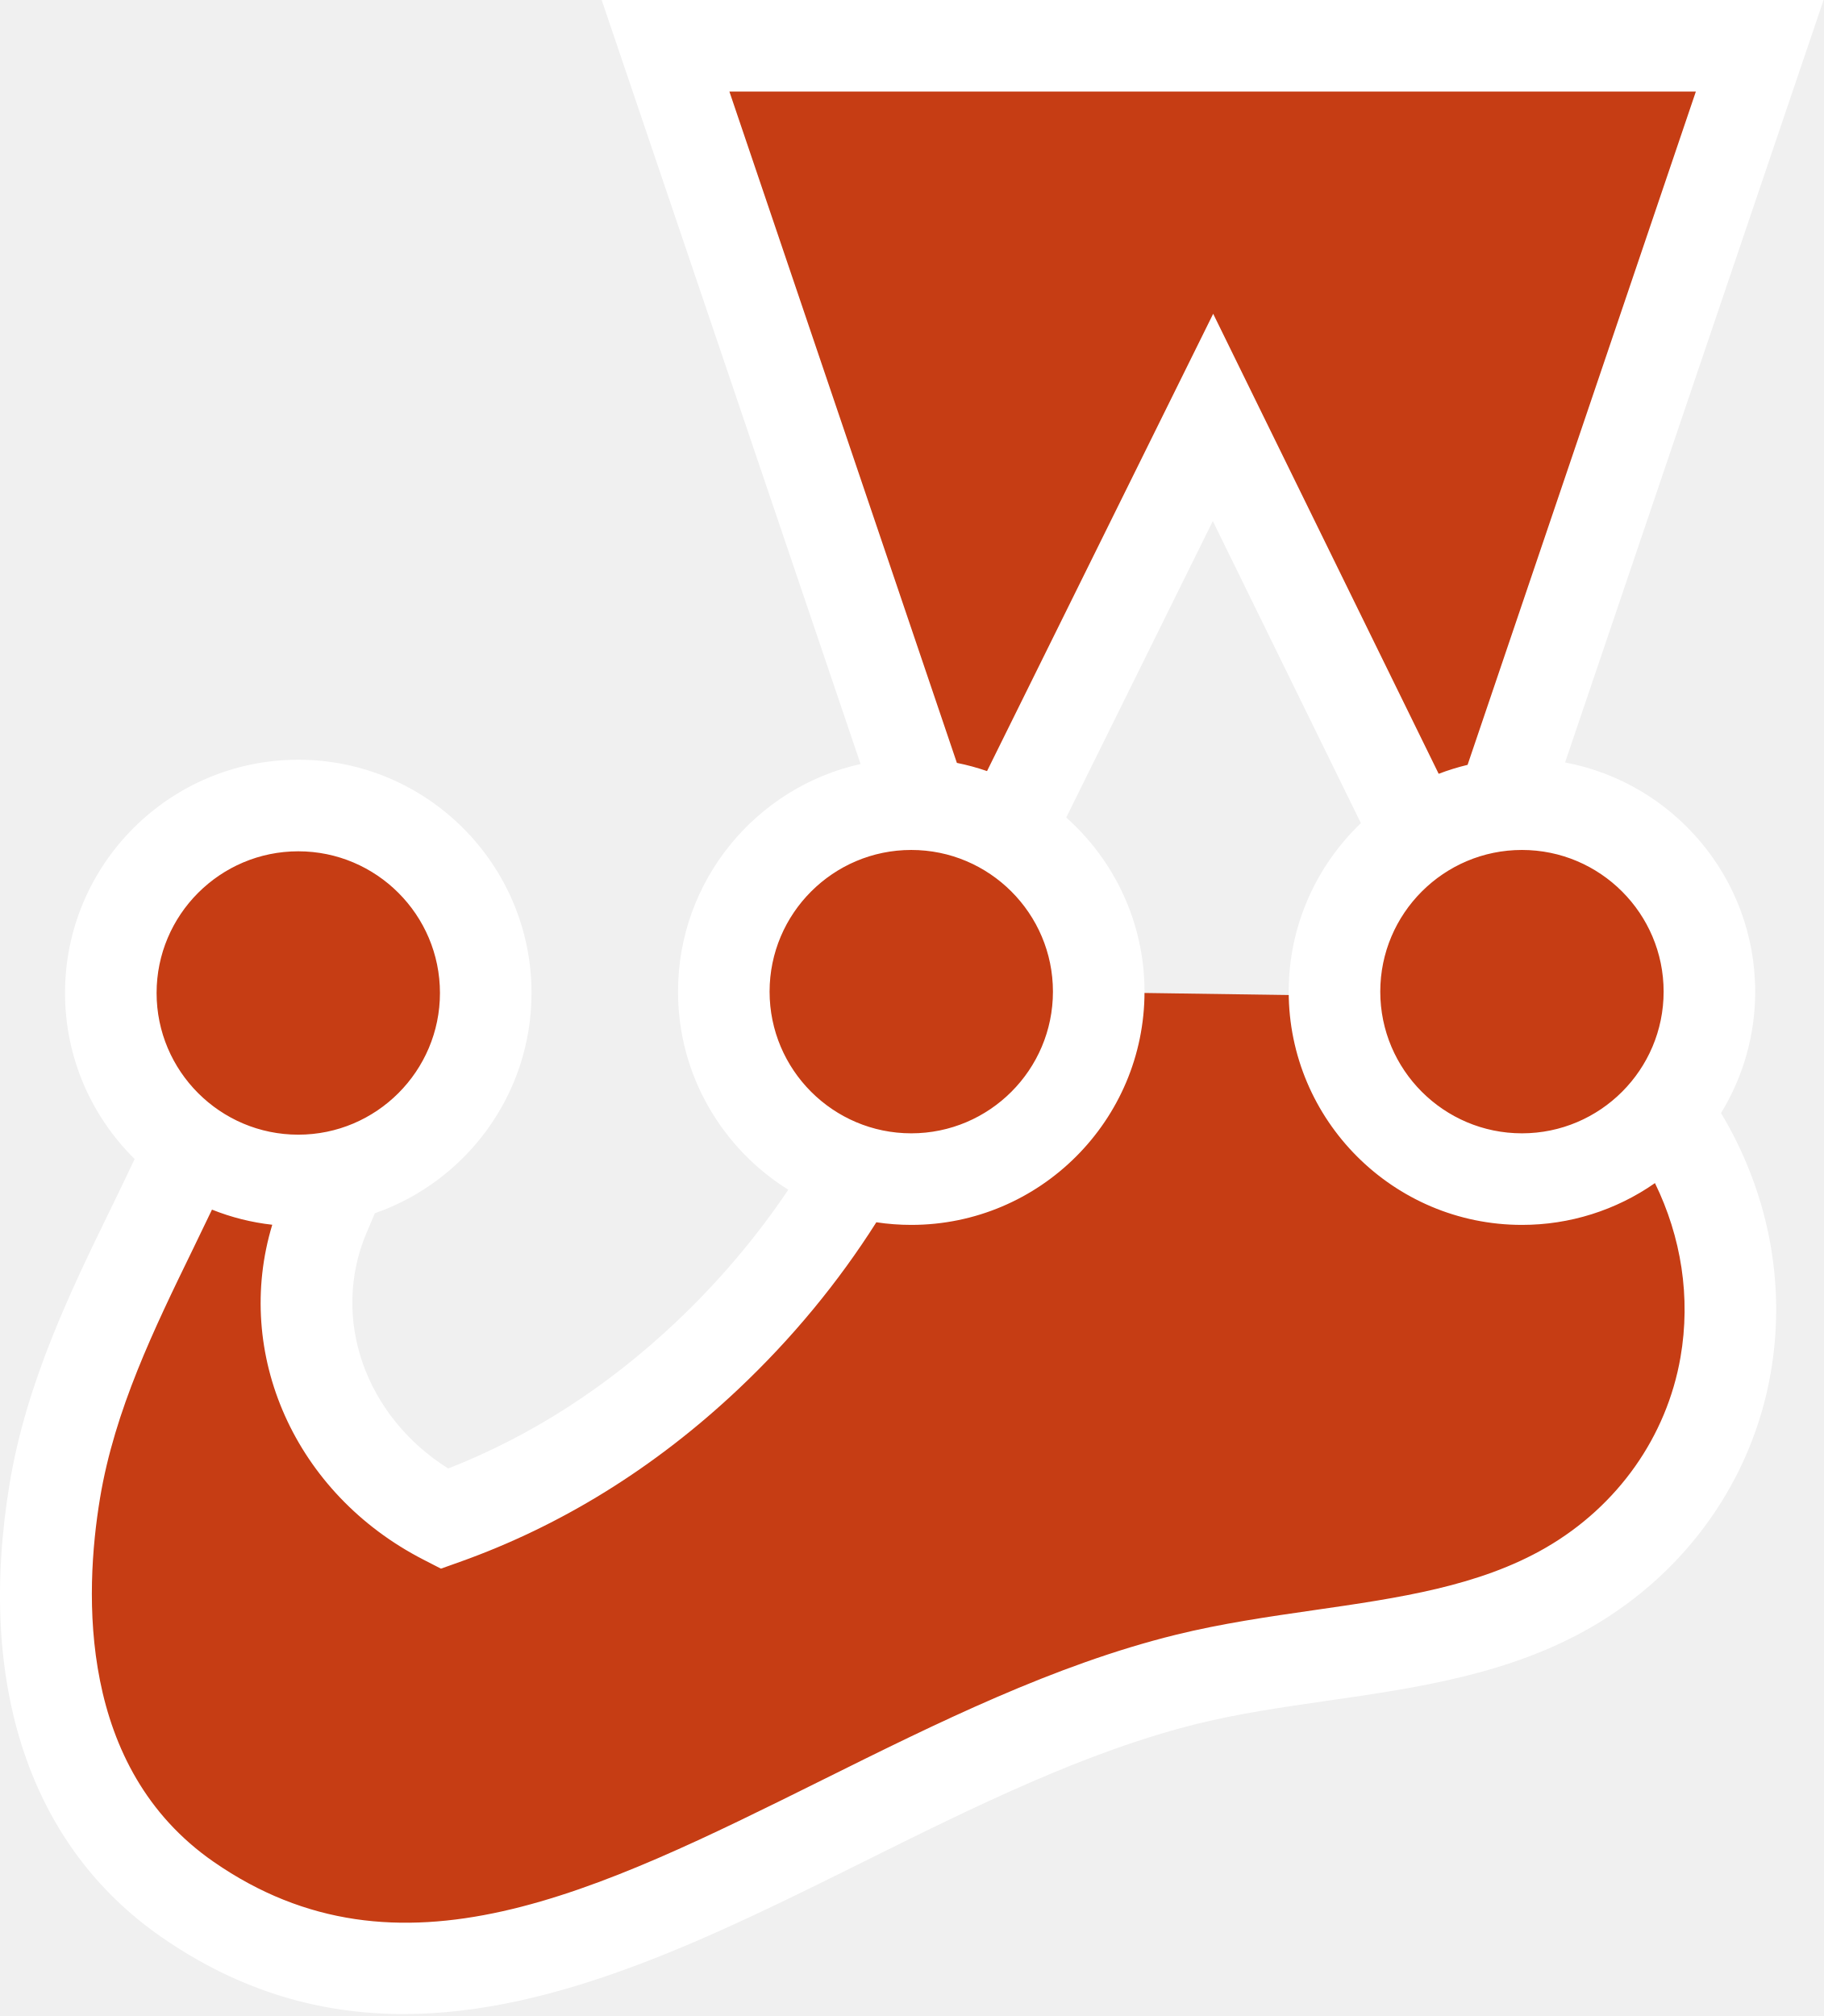
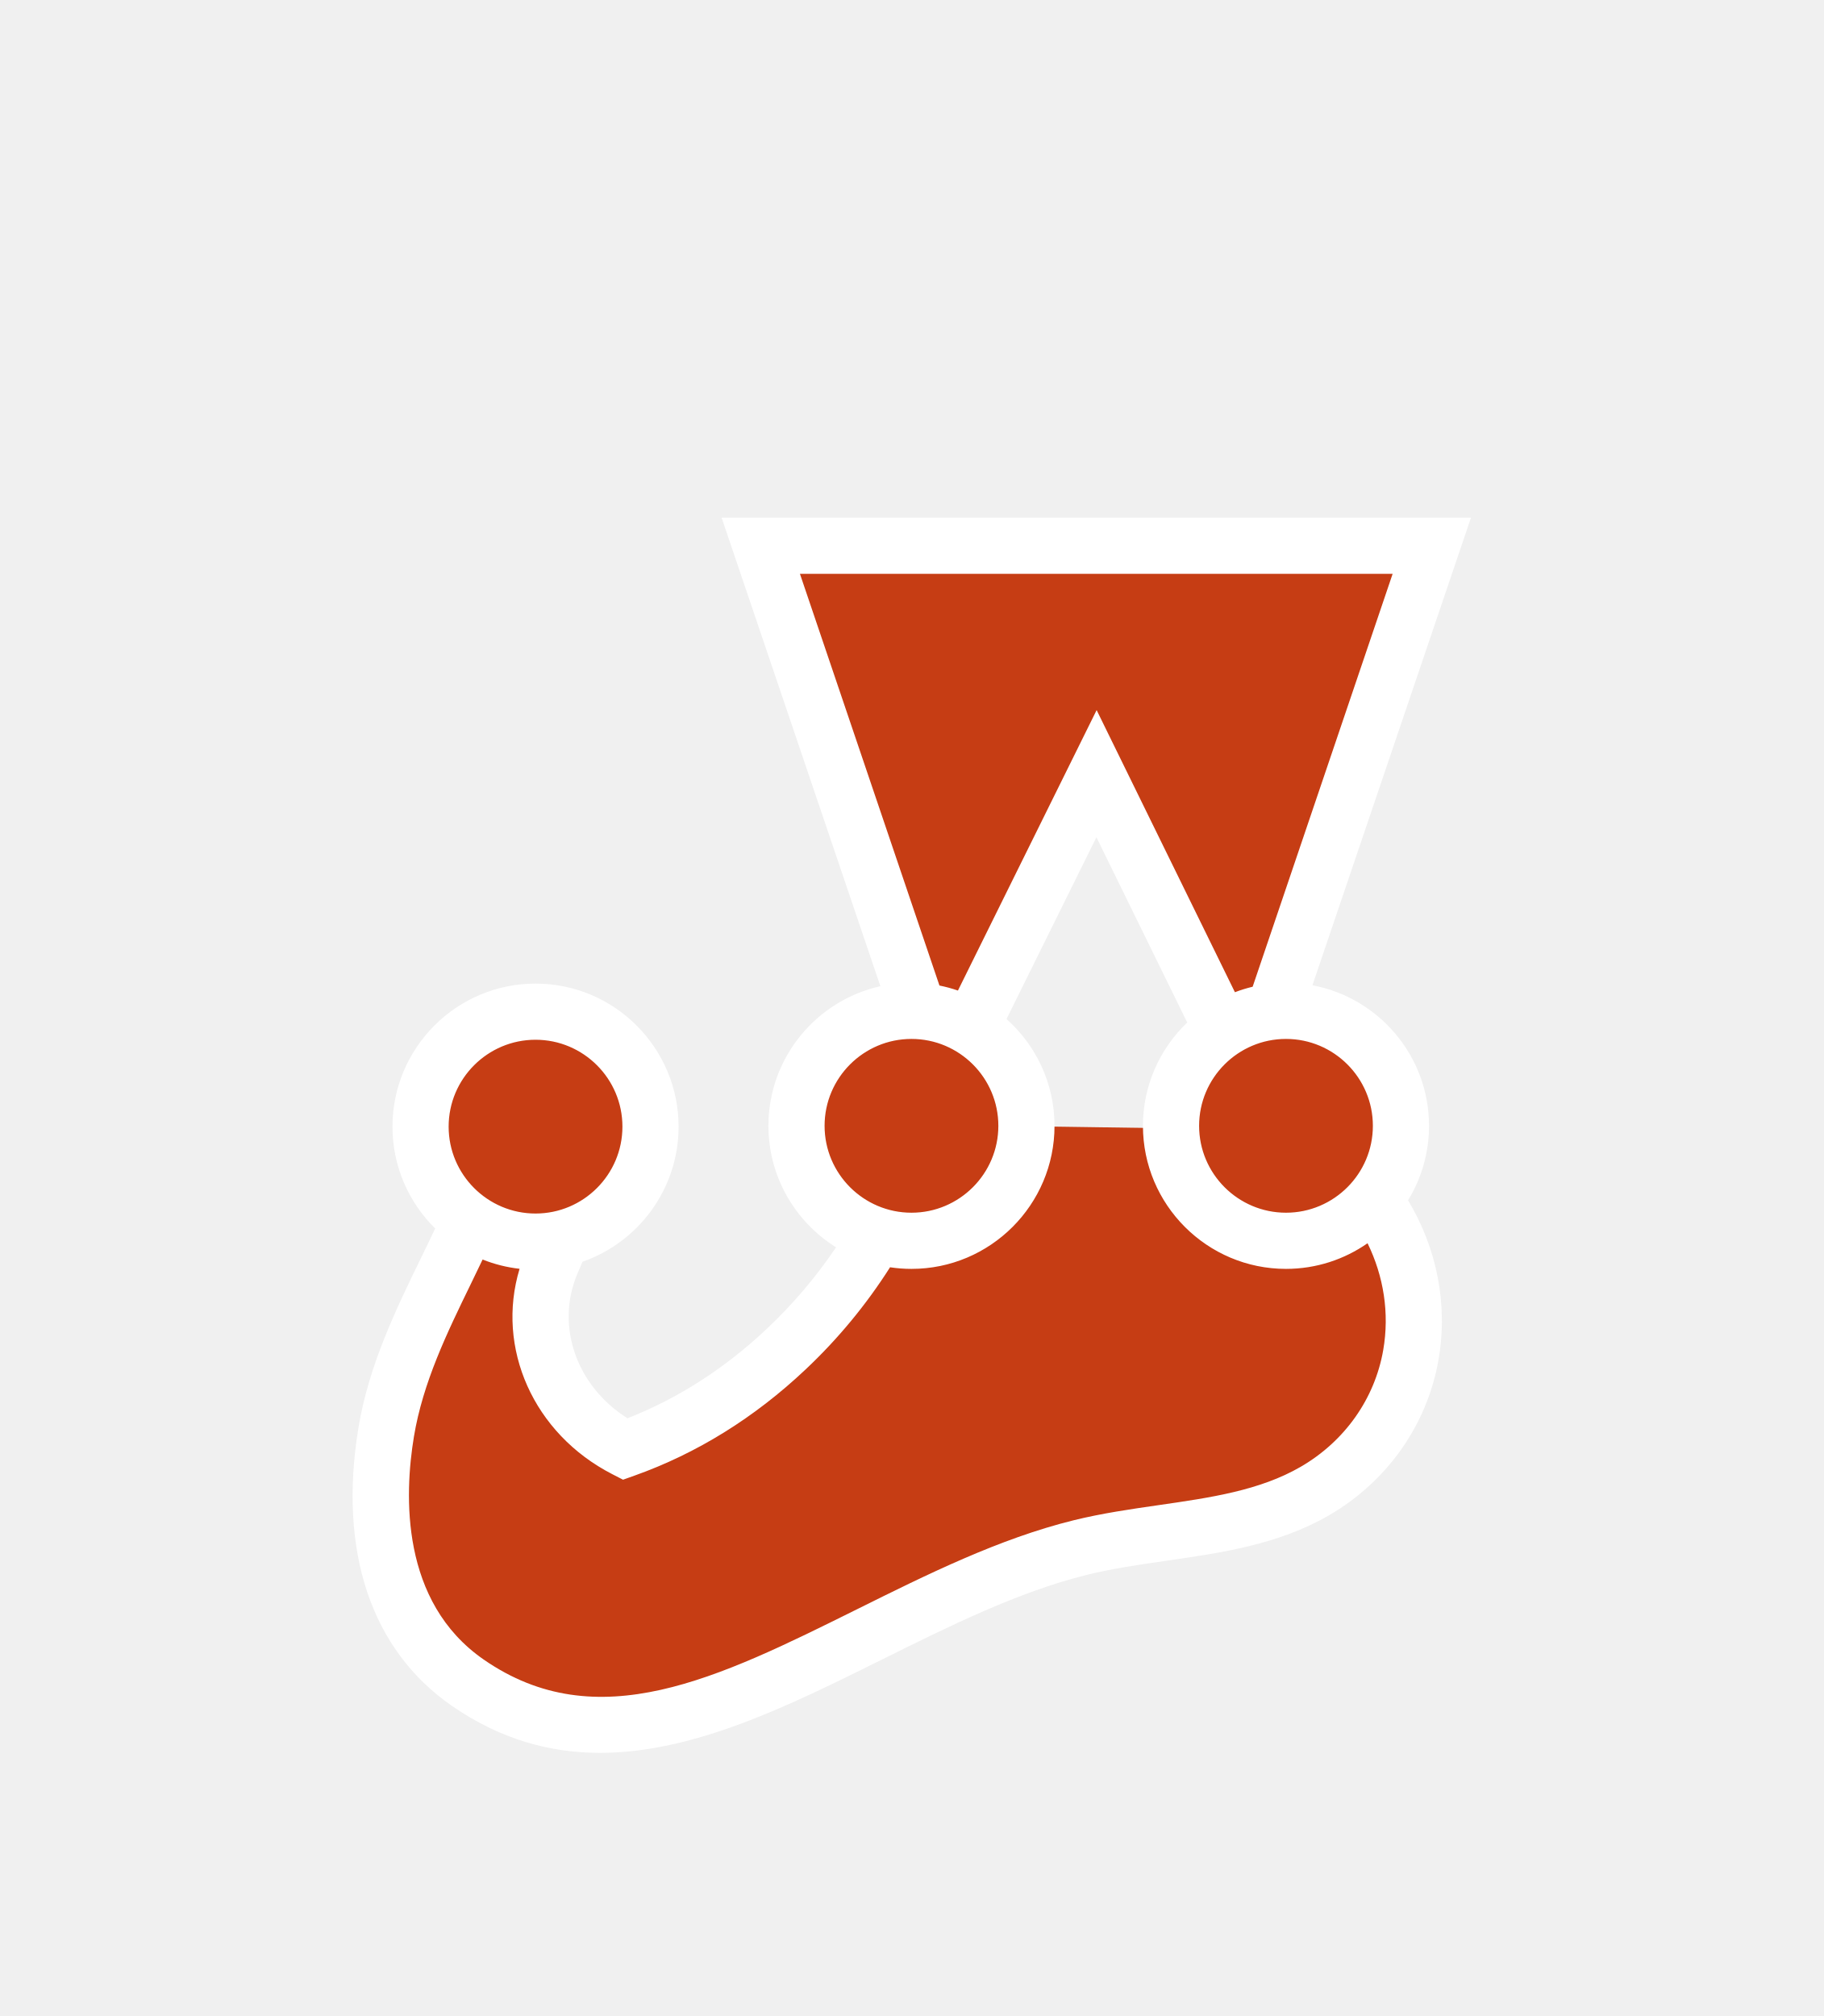
- <svg xmlns="http://www.w3.org/2000/svg" width="256" height="283" viewBox="0 0 256 283" preserveAspectRatio="xMidYMid">
-   <path d="M239.973 139.203c0-14.534-11.782-26.316-26.316-26.316-.935 0-1.857.05-2.766.145L247.036 6.427H93.432l36.094 106.513a26.437 26.437 0 0 0-1.6-.053c-14.533 0-26.315 11.782-26.315 26.316 0 11.748 7.699 21.694 18.326 25.078-5.613 9.722-12.675 18.478-20.693 26.042-10.903 10.286-23.381 18.085-36.876 22.891-16.068-8.254-23.656-26.612-16.81-42.707.774-1.817 1.563-3.66 2.318-5.494 11.64-2.717 20.314-13.153 20.314-25.621 0-14.534-11.782-26.316-26.316-26.316-14.535 0-26.317 11.782-26.317 26.316 0 8.913 4.435 16.784 11.213 21.545-6.514 14.831-16.088 30.351-19.071 48.339-3.575 21.559-.011 44.443 18.634 57.366 43.424 30.096 90.56-18.657 140.259-30.913 18.01-4.442 37.782-3.726 53.65-12.917 11.918-6.902 19.774-18.34 22.004-31.182 2.202-12.686-1.01-25.317-8.393-35.559a26.207 26.207 0 0 0 6.12-16.868zm-85.732.093l.003-.093c0-9.544-5.082-17.902-12.686-22.515l28.728-58.091 28.778 58.707c-7.067 4.718-11.724 12.764-11.724 21.899 0 .192.01.381.015.572l-33.114-.479z" fill="#C63D14" />
-   <path d="M246.399 139.203c0-15.985-11.517-29.323-26.688-32.172L256 0H84.466l36.344 107.248c-14.643 3.259-25.627 16.345-25.627 31.955 0 11.723 6.195 22.02 15.48 27.806-4.466 6.653-9.762 12.914-15.831 18.639-9.624 9.08-20.347 15.966-31.907 20.496-11.643-7.314-16.565-21.106-11.453-33.122l.4-.94.751-1.768c12.788-4.459 21.993-16.632 21.993-30.922 0-18.055-14.689-32.743-32.744-32.743S9.129 121.337 9.129 139.392c0 9.113 3.745 17.365 9.773 23.307a551.638 551.638 0 0 1-3.423 7.124C9.967 181.144 3.72 193.976 1.357 208.225c-4.693 28.299 2.876 50.921 21.313 63.699 11.188 7.754 22.549 10.804 33.982 10.803 21.529-.001 43.306-10.816 64.606-21.396 15.341-7.619 31.203-15.498 46.872-19.362 5.83-1.438 11.829-2.303 18.18-3.219 12.594-1.817 25.618-3.695 37.154-10.376 13.371-7.745 22.525-20.737 25.113-35.644 2.222-12.797-.453-25.613-6.975-36.483a32.544 32.544 0 0 0 4.797-17.044zm-12.854 0c0 10.967-8.922 19.89-19.89 19.89-10.966 0-19.889-8.923-19.889-19.89s8.923-19.889 19.889-19.889c10.968 0 19.89 8.922 19.89 19.889zm4.524-126.349l-32.045 94.513a32.348 32.348 0 0 0-4.058 1.258L170.31 44.047l-31.748 64.196a32.34 32.34 0 0 0-4.232-1.15l-31.935-94.239h135.674zm-110.143 106.46c10.967 0 19.889 8.922 19.889 19.889 0 10.967-8.922 19.89-19.889 19.89-10.966 0-19.889-8.923-19.889-19.89s8.923-19.889 19.889-19.889zm-86.054.189c10.968 0 19.89 8.922 19.89 19.889 0 10.967-8.922 19.89-19.89 19.89-10.966 0-19.889-8.923-19.889-19.89s8.923-19.889 19.889-19.889zm194.04 71.028c-1.935 11.148-8.821 20.887-18.891 26.719-9.387 5.437-20.636 7.06-32.546 8.777-6.38.92-12.978 1.872-19.423 3.462-17.042 4.202-33.549 12.401-49.512 20.33-31.945 15.867-59.534 29.569-85.547 11.54-19.055-13.206-18.175-37.641-15.955-51.031 2.057-12.405 7.619-23.83 12.998-34.879a748.863 748.863 0 0 0 2.722-5.646 32.459 32.459 0 0 0 8.462 2.124c-5.475 18.071 3.136 37.719 21.209 47.004l2.473 1.271 2.62-.933c14.288-5.088 27.453-13.254 39.131-24.271 7.549-7.121 14.036-15 19.37-23.419a32.9 32.9 0 0 0 4.903.368c18.055 0 32.744-14.688 32.744-32.744 0-9.71-4.253-18.442-10.989-24.444l20.578-41.612 20.787 42.405c-6.237 5.966-10.134 14.359-10.134 23.651 0 18.056 14.688 32.744 32.743 32.744a32.549 32.549 0 0 0 18.672-5.868c3.68 7.533 5.051 16.009 3.585 24.452z" fill="#FFF" />
+ <svg xmlns="http://www.w3.org/2000/svg" width="256" height="283" viewBox="0 0 256 283">
+   <path fill="#C63D14" d="M196.671 158.039c0-8.913-7.226-16.139-16.141-16.139-.573 0-1.139.031-1.695.089l22.167-65.379H106.8l22.136 65.323c-.324-.02-.651-.033-.98-.033-8.913 0-16.139 7.226-16.139 16.139 0 7.204 4.721 13.304 11.239 15.38-3.442 5.962-7.773 11.332-12.691 15.971-6.687 6.309-14.338 11.092-22.615 14.039-9.854-5.062-14.507-16.32-10.308-26.191.474-1.115.958-2.243 1.421-3.368 7.138-1.667 12.458-8.067 12.458-15.714 0-8.914-7.226-16.14-16.139-16.14-8.914 0-16.139 7.227-16.139 16.14 0 5.467 2.72 10.292 6.876 13.214-3.995 9.094-9.866 18.613-11.696 29.645-2.192 13.222-.007 27.257 11.428 35.183 26.631 18.456 55.539-11.443 86.019-18.959 11.047-2.723 23.171-2.285 32.903-7.921 7.309-4.232 12.126-11.247 13.494-19.124 1.351-7.779-.619-15.526-5.148-21.808a16.089 16.089 0 0 0 3.752-10.347zm-52.578.056l.002-.057c0-5.853-3.116-10.979-7.779-13.808l17.618-35.626 17.649 36.003c-4.335 2.895-7.19 7.828-7.19 13.431 0 .117.007.233.01.351l-20.31-.294z" />
+   <path fill="#FFF" d="M200.611 158.039c0-9.804-7.063-17.983-16.367-19.73L206.5 72.668H101.301l22.289 65.773c-8.98 1.999-15.716 10.024-15.716 19.598 0 7.189 3.799 13.503 9.493 17.052a67.253 67.253 0 0 1-9.709 11.432c-5.902 5.569-12.479 9.792-19.568 12.57-7.141-4.485-10.159-12.944-7.024-20.313l.246-.576.461-1.083c7.842-2.736 13.487-10.202 13.487-18.966 0-11.072-9.009-20.081-20.082-20.081-11.072 0-20.081 9.008-20.081 20.081 0 5.589 2.296 10.65 5.993 14.294a331.92 331.92 0 0 1-2.099 4.37c-3.381 6.943-7.211 14.813-8.662 23.551-2.877 17.354 1.765 31.229 13.071 39.065 6.86 4.754 13.829 6.626 20.84 6.625 13.204 0 26.559-6.634 39.622-13.121 9.409-4.674 19.137-9.506 28.746-11.875 3.576-.882 7.254-1.413 11.15-1.974 7.723-1.115 15.711-2.266 22.786-6.363 8.2-4.751 13.814-12.719 15.401-21.859 1.361-7.85-.277-15.709-4.278-22.375a19.961 19.961 0 0 0 2.944-10.454zm-7.883 0c0 6.726-5.471 12.198-12.198 12.198-6.724 0-12.196-5.473-12.196-12.198s5.473-12.197 12.196-12.197c6.728 0 12.198 5.471 12.198 12.197zm2.775-77.489l-19.652 57.964c-.852.204-1.684.461-2.489.771l-19.414-39.604-19.47 39.37a20.03 20.03 0 0 0-2.596-.706L112.296 80.55h83.207zm-67.548 65.292c6.726 0 12.196 5.471 12.196 12.197 0 6.726-5.471 12.198-12.196 12.198s-12.198-5.473-12.198-12.198c0-6.726 5.472-12.197 12.198-12.197zm-52.776.115c6.727 0 12.199 5.471 12.199 12.197 0 6.726-5.472 12.198-12.199 12.198-6.725 0-12.198-5.473-12.198-12.198 0-6.726 5.473-12.197 12.198-12.197zm119.002 43.561c-1.188 6.837-5.41 12.81-11.586 16.386-5.755 3.336-12.654 4.331-19.959 5.384-3.913.564-7.959 1.148-11.912 2.123-10.452 2.578-20.575 7.605-30.365 12.468-19.592 9.73-36.512 18.134-52.465 7.078-11.686-8.1-11.146-23.085-9.785-31.296 1.262-7.609 4.673-14.615 7.972-21.391a472.286 472.286 0 0 0 1.669-3.463 19.912 19.912 0 0 0 5.19 1.303c-3.358 11.083 1.923 23.133 13.007 28.827l1.517.779 1.606-.572c8.763-3.119 16.837-8.128 23.999-14.885a74.807 74.807 0 0 0 11.879-14.363c.982.148 1.985.226 3.007.226 11.073 0 20.081-9.009 20.081-20.081 0-5.956-2.608-11.311-6.739-14.991l12.621-25.52 12.747 26.006c-3.825 3.658-6.215 8.807-6.215 14.505 0 11.072 9.007 20.081 20.08 20.081 4.254 0 8.201-1.333 11.452-3.6 2.257 4.619 3.098 9.818 2.199 14.996z" />
</svg>
